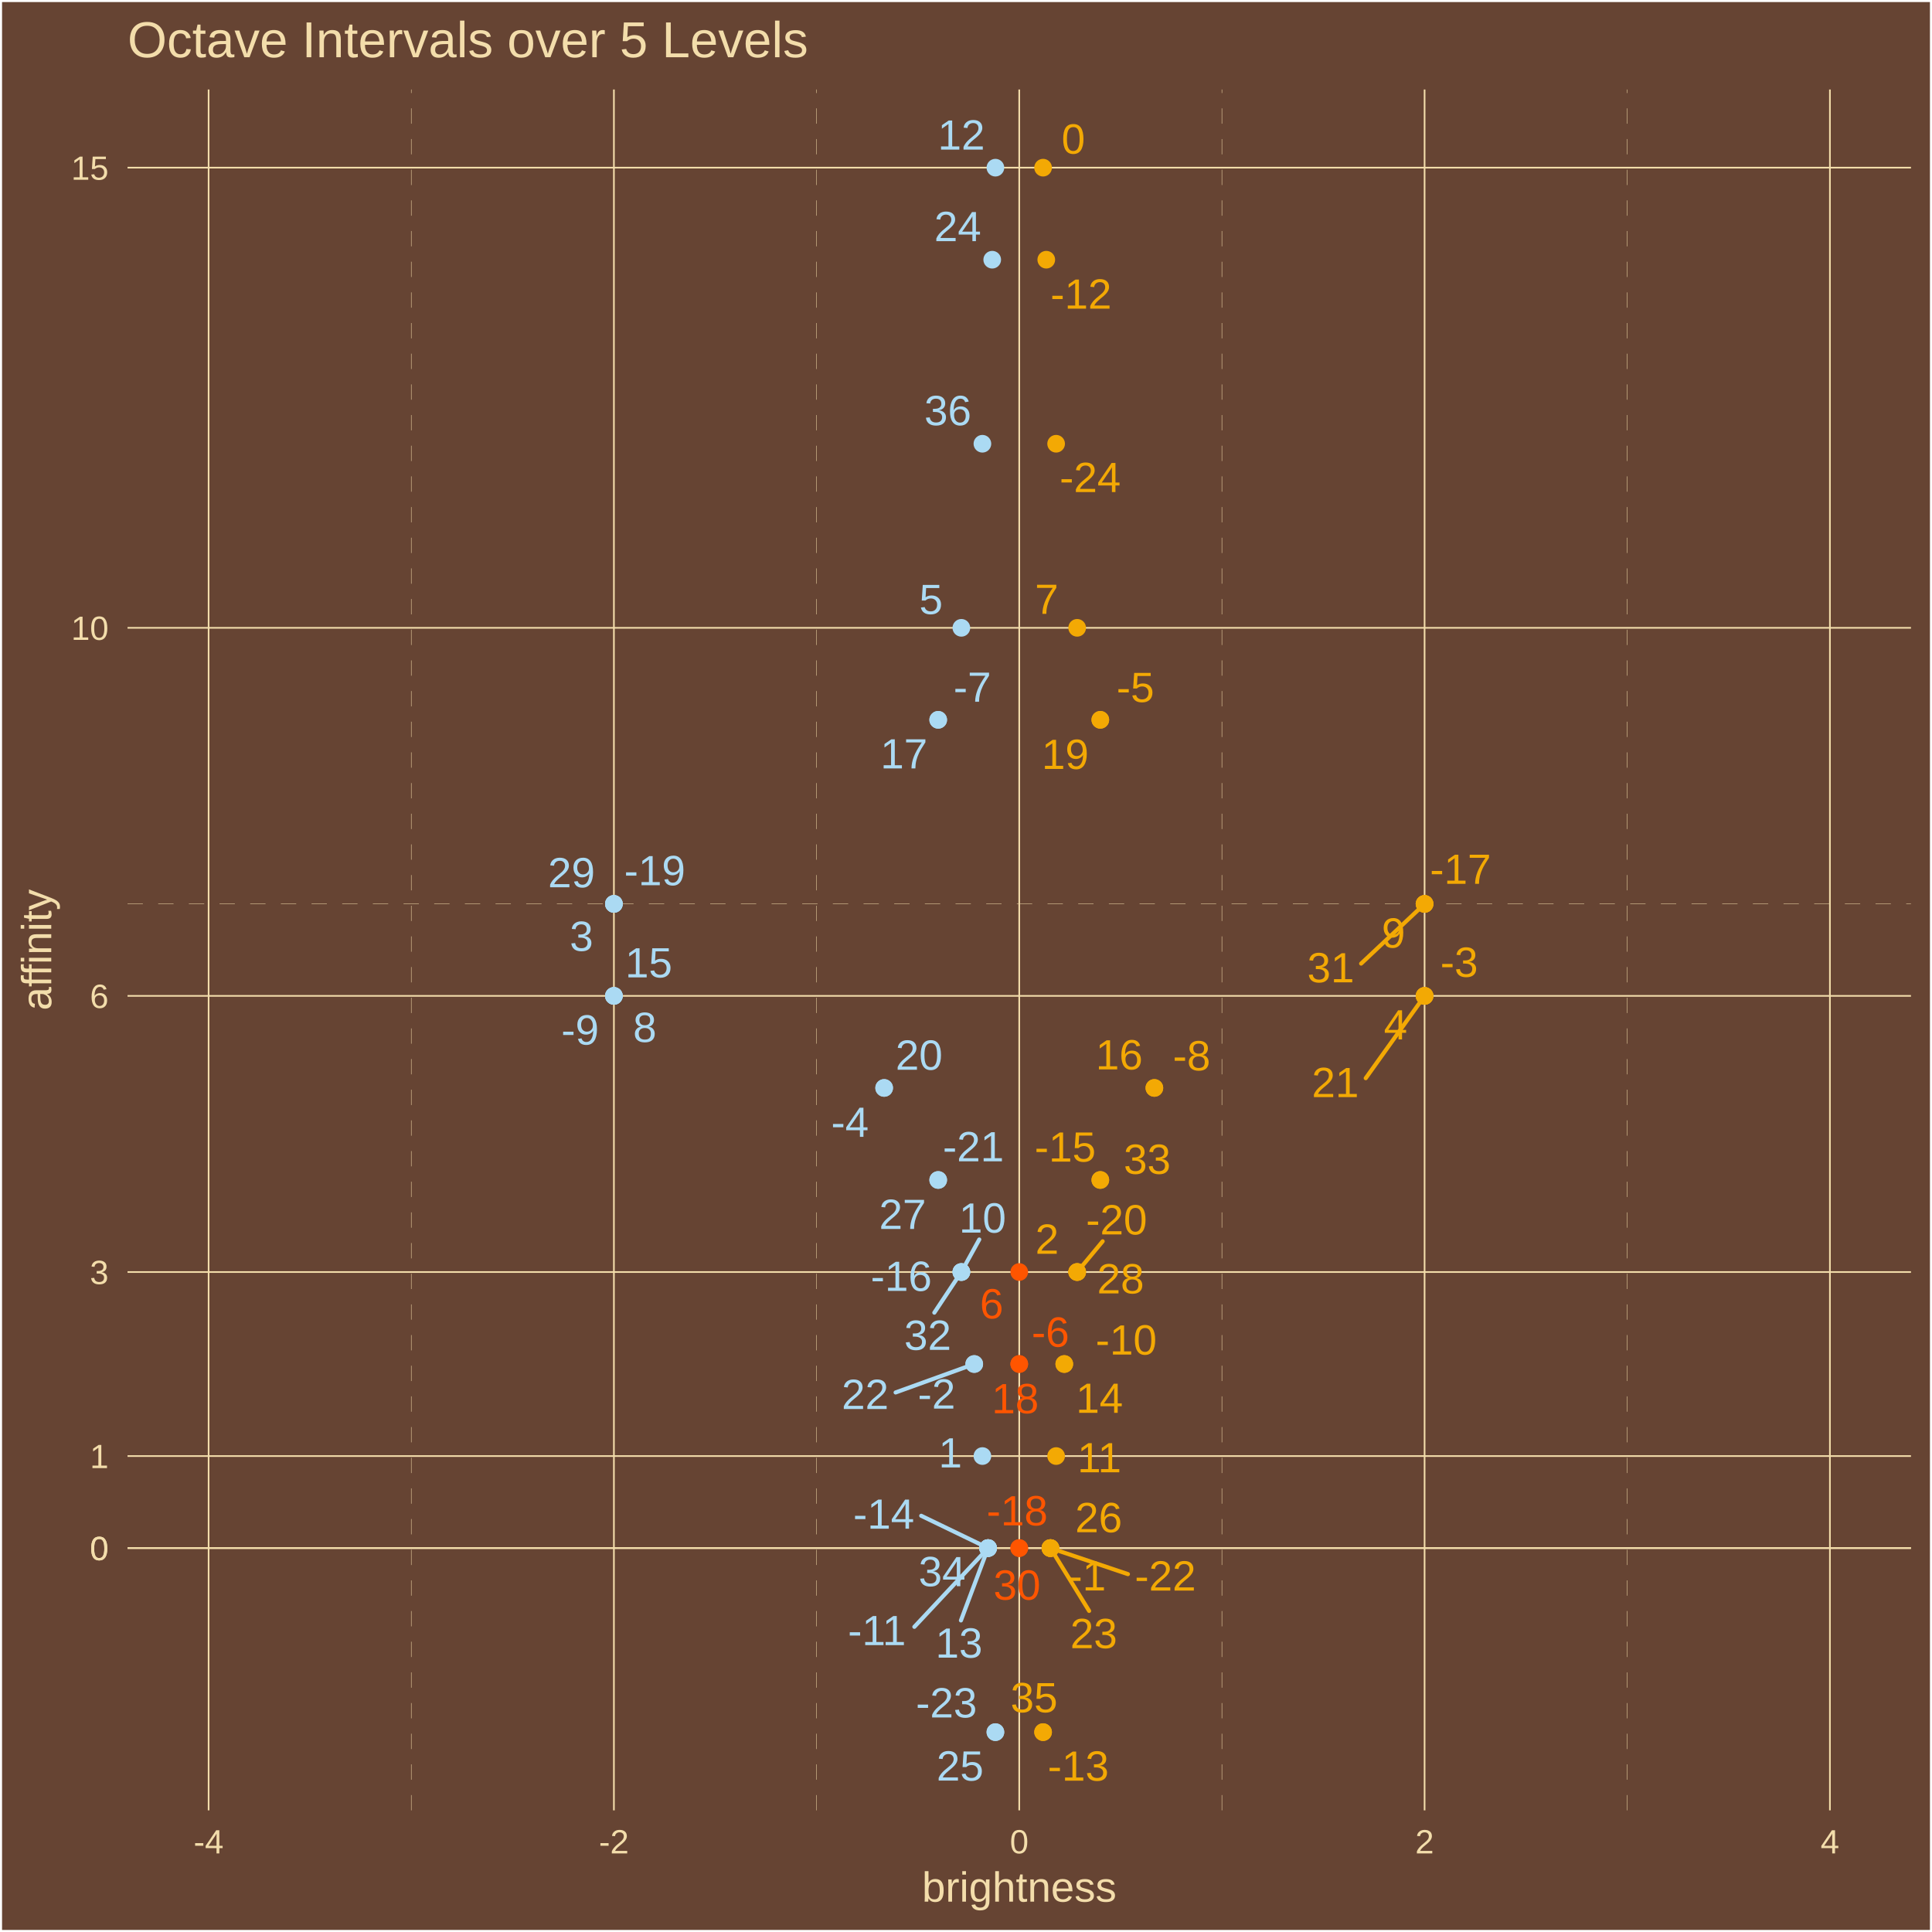
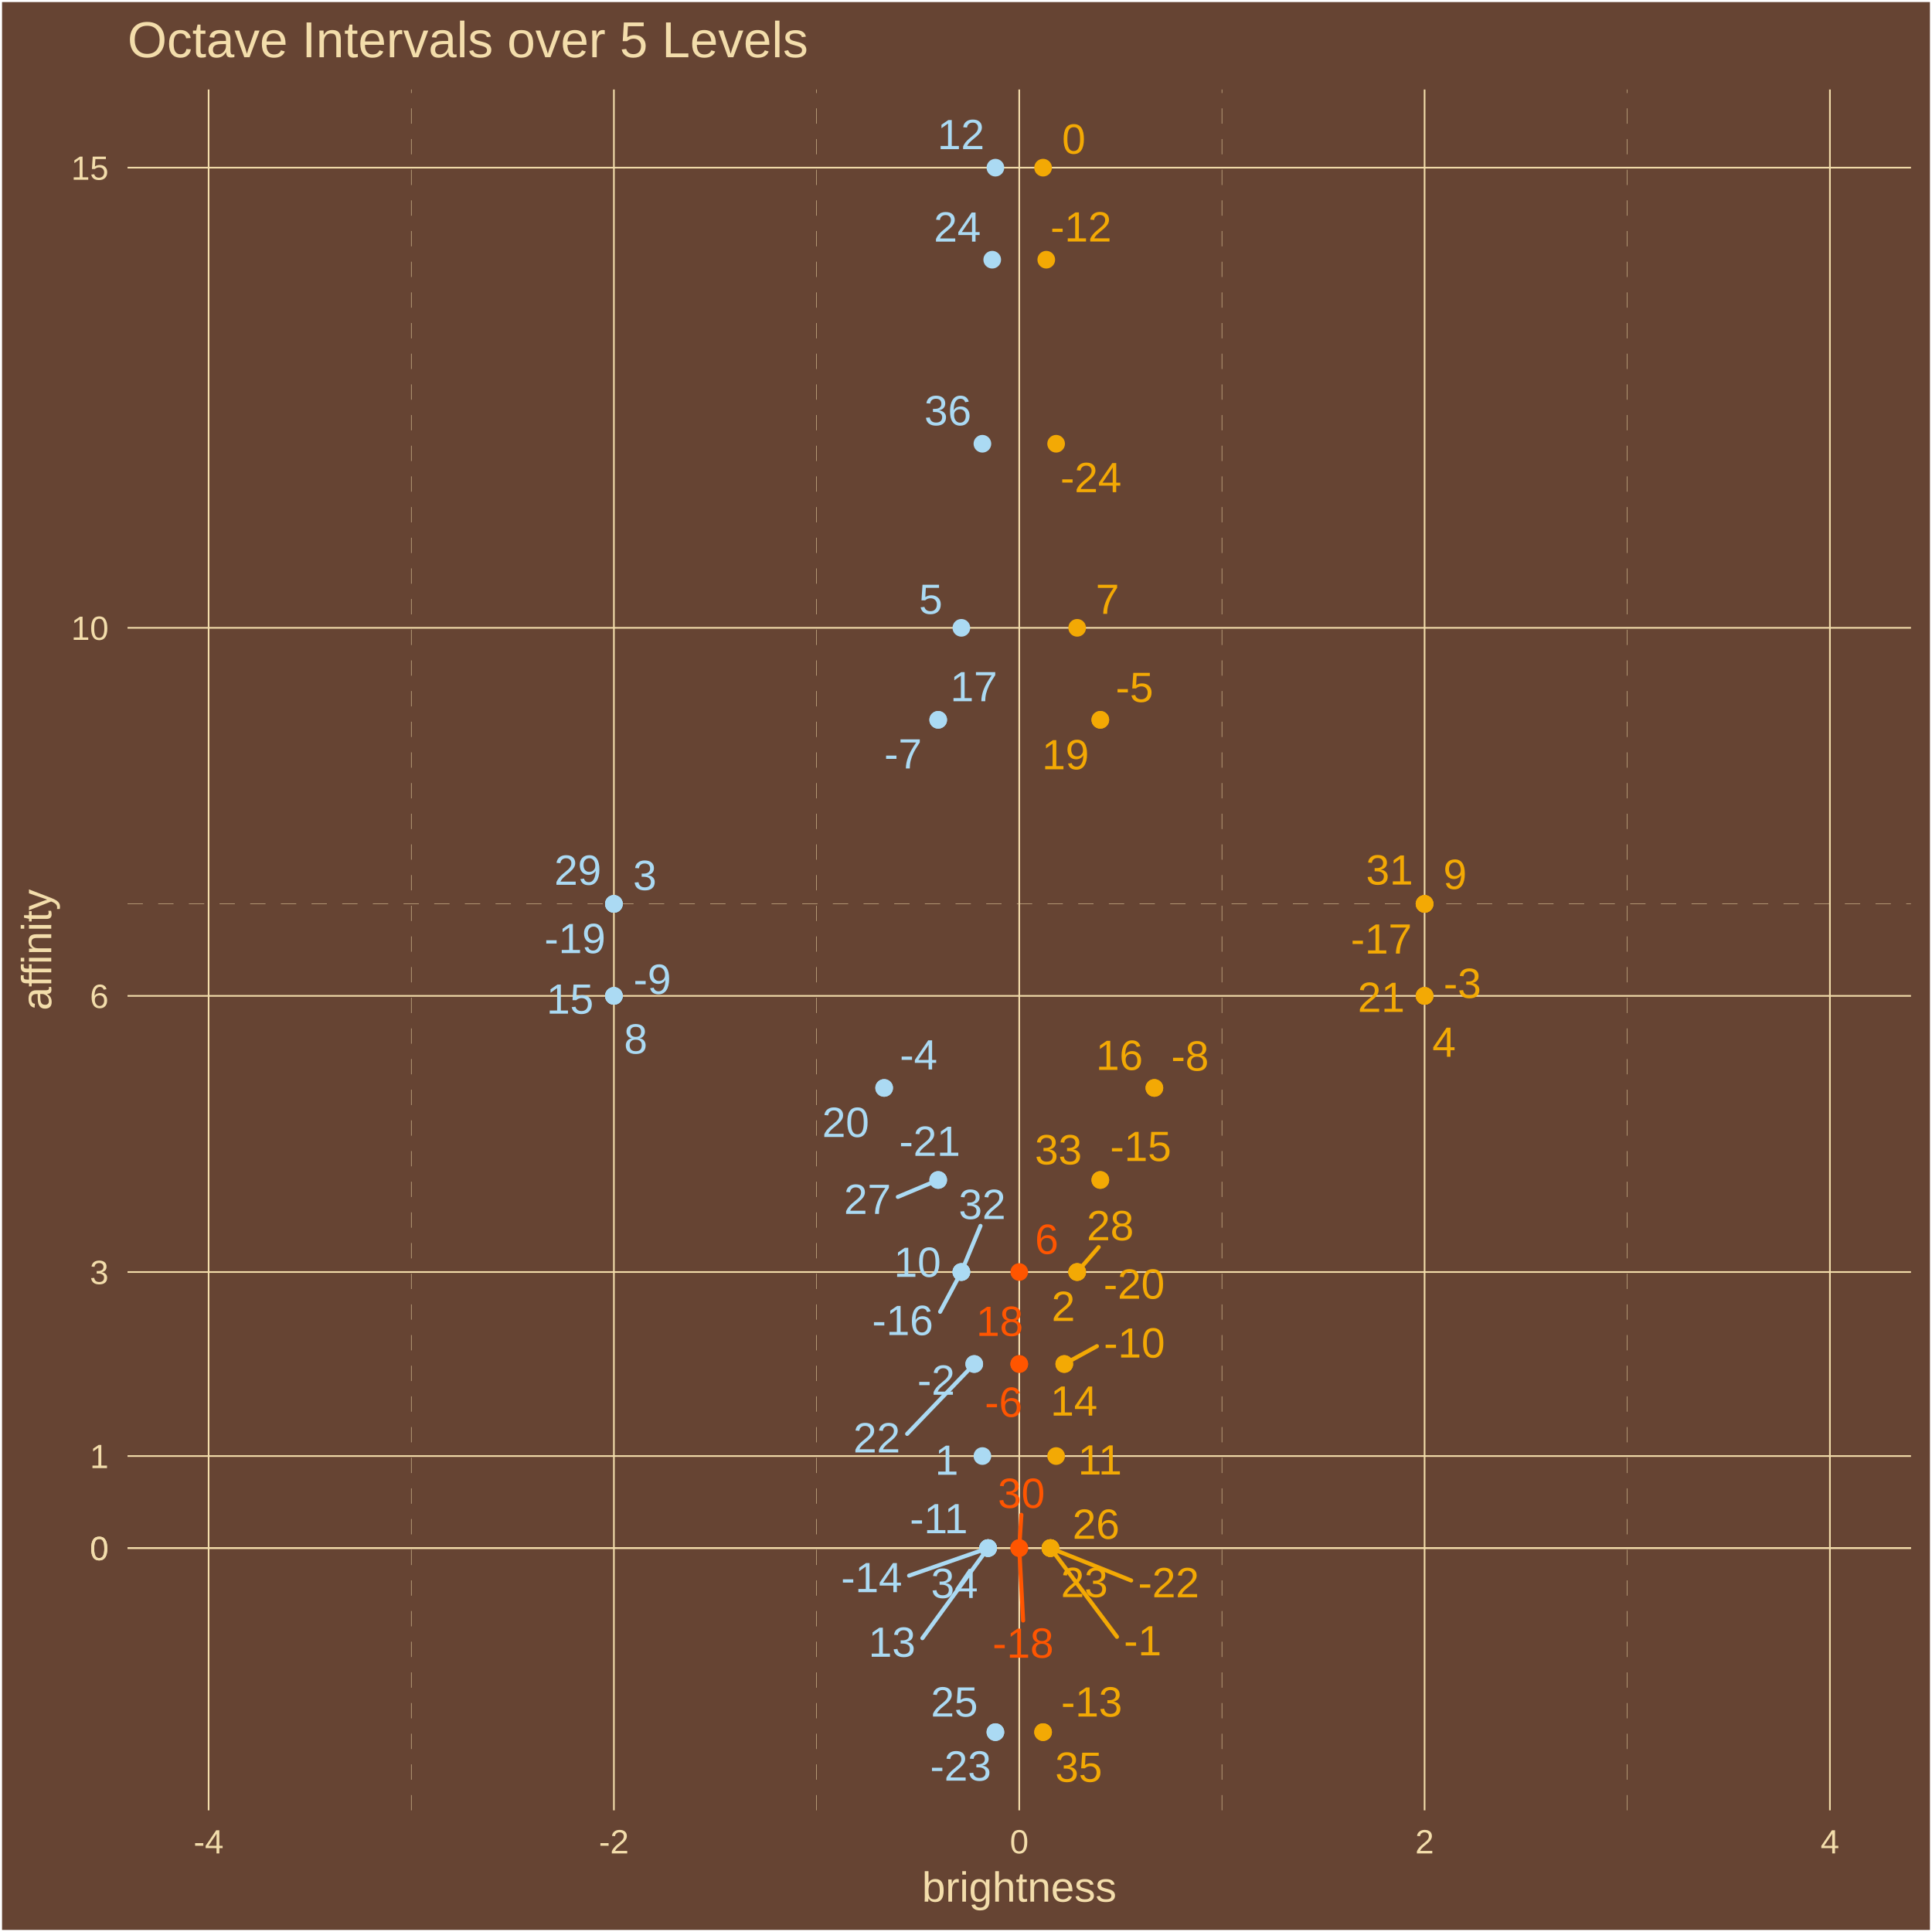
<svg xmlns="http://www.w3.org/2000/svg" class="svglite" width="504.00pt" height="504.00pt" viewBox="0 0 504.00 504.00">
  <defs>
    <style type="text/css">
    .svglite line, .svglite polyline, .svglite polygon, .svglite path, .svglite rect, .svglite circle {
      fill: none;
      stroke: #000000;
      stroke-linecap: round;
      stroke-linejoin: round;
      stroke-miterlimit: 10.00;
    }
    .svglite text {
      white-space: pre;
    }
  </style>
  </defs>
  <rect width="100%" height="100%" style="stroke: none; fill: #664433;" />
  <defs>
    <clipPath id="cpMC4wMHw1MDQuMDB8MC4wMHw1MDQuMDA=">
      <rect x="0.00" y="0.00" width="504.00" height="504.00" />
    </clipPath>
  </defs>
  <g clip-path="url(#cpMC4wMHw1MDQuMDB8MC4wMHw1MDQuMDA=)">
    <rect x="0.00" y="0" width="504.00" height="504.00" style="stroke-width: 1.07; stroke: #FFFFFF; fill: #664433;" />
  </g>
  <defs>
    <clipPath id="cpMzMuMjd8NDk4LjUyfDIzLjM0fDQ3Mi4yNw==">
      <rect x="33.27" y="23.34" width="465.25" height="448.93" />
    </clipPath>
  </defs>
  <g clip-path="url(#cpMzMuMjd8NDk4LjUyfDIzLjM0fDQ3Mi4yNw==)">
    <rect x="33.27" y="23.34" width="465.25" height="448.93" style="stroke-width: 1.07; stroke: none; fill: #664433;" />
    <polyline points="33.27,235.80 498.52,235.80 " style="stroke-width: 0.11; stroke: #F3DDAB; stroke-dasharray: 4.00,4.00; stroke-linecap: butt;" />
    <polyline points="107.29,472.27 107.29,23.34 " style="stroke-width: 0.11; stroke: #F3DDAB; stroke-dasharray: 4.00,4.00; stroke-linecap: butt;" />
    <polyline points="213.02,472.27 213.02,23.34 " style="stroke-width: 0.11; stroke: #F3DDAB; stroke-dasharray: 4.00,4.00; stroke-linecap: butt;" />
    <polyline points="318.76,472.27 318.76,23.34 " style="stroke-width: 0.11; stroke: #F3DDAB; stroke-dasharray: 4.00,4.00; stroke-linecap: butt;" />
    <polyline points="424.50,472.27 424.50,23.34 " style="stroke-width: 0.11; stroke: #F3DDAB; stroke-dasharray: 4.00,4.00; stroke-linecap: butt;" />
    <polyline points="33.27,403.85 498.52,403.85 " style="stroke-width: 0.43; stroke: #F3DDAB; stroke-linecap: butt;" />
    <polyline points="33.27,403.85 498.52,403.85 " style="stroke-width: 0.43; stroke: #F3DDAB; stroke-linecap: butt;" />
    <polyline points="33.27,379.84 498.52,379.84 " style="stroke-width: 0.43; stroke: #F3DDAB; stroke-linecap: butt;" />
    <polyline points="33.27,331.83 498.52,331.83 " style="stroke-width: 0.43; stroke: #F3DDAB; stroke-linecap: butt;" />
    <polyline points="33.27,259.80 498.52,259.80 " style="stroke-width: 0.43; stroke: #F3DDAB; stroke-linecap: butt;" />
    <polyline points="33.27,163.78 498.52,163.78 " style="stroke-width: 0.43; stroke: #F3DDAB; stroke-linecap: butt;" />
    <polyline points="33.27,43.74 498.52,43.74 " style="stroke-width: 0.43; stroke: #F3DDAB; stroke-linecap: butt;" />
    <polyline points="54.42,472.27 54.42,23.34 " style="stroke-width: 0.43; stroke: #F3DDAB; stroke-linecap: butt;" />
    <polyline points="160.15,472.27 160.15,23.34 " style="stroke-width: 0.43; stroke: #F3DDAB; stroke-linecap: butt;" />
    <polyline points="265.89,472.27 265.89,23.34 " style="stroke-width: 0.43; stroke: #F3DDAB; stroke-linecap: butt;" />
    <polyline points="371.63,472.27 371.63,23.34 " style="stroke-width: 0.43; stroke: #F3DDAB; stroke-linecap: butt;" />
    <polyline points="477.37,472.27 477.37,23.34 " style="stroke-width: 0.43; stroke: #F3DDAB; stroke-linecap: butt;" />
    <circle cx="275.51" cy="115.76" r="1.95" style="stroke-width: 0.71; stroke: #F3A904; fill: #F3A904;" />
    <circle cx="259.67" cy="451.86" r="1.95" style="stroke-width: 0.71; stroke: #ABDAF3; fill: #ABDAF3;" />
    <circle cx="274.03" cy="403.85" r="1.95" style="stroke-width: 0.71; stroke: #F3A904; fill: #F3A904;" />
    <circle cx="244.75" cy="307.82" r="1.95" style="stroke-width: 0.71; stroke: #ABDAF3; fill: #ABDAF3;" />
    <circle cx="281.00" cy="331.83" r="1.95" style="stroke-width: 0.71; stroke: #F3A904; fill: #F3A904;" />
    <circle cx="160.15" cy="235.80" r="1.95" style="stroke-width: 0.71; stroke: #ABDAF3; fill: #ABDAF3;" />
    <circle cx="265.89" cy="403.85" r="1.95" style="stroke-width: 0.71; stroke: #FF5500; fill: #FF5500;" />
    <circle cx="371.63" cy="235.80" r="1.95" style="stroke-width: 0.71; stroke: #F3A904; fill: #F3A904;" />
    <circle cx="250.79" cy="331.83" r="1.95" style="stroke-width: 0.71; stroke: #ABDAF3; fill: #ABDAF3;" />
    <circle cx="287.04" cy="307.82" r="1.95" style="stroke-width: 0.71; stroke: #F3A904; fill: #F3A904;" />
    <circle cx="257.76" cy="403.85" r="1.95" style="stroke-width: 0.71; stroke: #ABDAF3; fill: #ABDAF3;" />
    <circle cx="272.11" cy="451.86" r="1.95" style="stroke-width: 0.71; stroke: #F3A904; fill: #F3A904;" />
    <circle cx="272.94" cy="67.75" r="1.95" style="stroke-width: 0.71; stroke: #F3A904; fill: #F3A904;" />
    <circle cx="257.76" cy="403.85" r="1.95" style="stroke-width: 0.71; stroke: #ABDAF3; fill: #ABDAF3;" />
    <circle cx="277.64" cy="355.83" r="1.95" style="stroke-width: 0.71; stroke: #F3A904; fill: #F3A904;" />
    <circle cx="160.15" cy="259.80" r="1.95" style="stroke-width: 0.71; stroke: #ABDAF3; fill: #ABDAF3;" />
    <circle cx="301.14" cy="283.81" r="1.95" style="stroke-width: 0.71; stroke: #F3A904; fill: #F3A904;" />
    <circle cx="244.75" cy="187.78" r="1.95" style="stroke-width: 0.71; stroke: #ABDAF3; fill: #ABDAF3;" />
    <circle cx="265.89" cy="355.83" r="1.95" style="stroke-width: 0.71; stroke: #FF5500; fill: #FF5500;" />
    <circle cx="287.04" cy="187.78" r="1.95" style="stroke-width: 0.71; stroke: #F3A904; fill: #F3A904;" />
    <circle cx="230.65" cy="283.81" r="1.95" style="stroke-width: 0.71; stroke: #ABDAF3; fill: #ABDAF3;" />
    <circle cx="371.63" cy="259.80" r="1.95" style="stroke-width: 0.71; stroke: #F3A904; fill: #F3A904;" />
    <circle cx="254.15" cy="355.83" r="1.95" style="stroke-width: 0.71; stroke: #ABDAF3; fill: #ABDAF3;" />
    <circle cx="274.03" cy="403.85" r="1.95" style="stroke-width: 0.71; stroke: #F3A904; fill: #F3A904;" />
    <circle cx="272.11" cy="43.74" r="1.95" style="stroke-width: 0.71; stroke: #F3A904; fill: #F3A904;" />
    <circle cx="256.28" cy="379.84" r="1.95" style="stroke-width: 0.71; stroke: #ABDAF3; fill: #ABDAF3;" />
    <circle cx="281.00" cy="331.83" r="1.95" style="stroke-width: 0.71; stroke: #F3A904; fill: #F3A904;" />
    <circle cx="160.15" cy="235.80" r="1.95" style="stroke-width: 0.71; stroke: #ABDAF3; fill: #ABDAF3;" />
    <circle cx="371.63" cy="259.80" r="1.95" style="stroke-width: 0.71; stroke: #F3A904; fill: #F3A904;" />
    <circle cx="250.79" cy="163.78" r="1.95" style="stroke-width: 0.71; stroke: #ABDAF3; fill: #ABDAF3;" />
    <circle cx="265.89" cy="331.83" r="1.95" style="stroke-width: 0.71; stroke: #FF5500; fill: #FF5500;" />
    <circle cx="281.00" cy="163.78" r="1.95" style="stroke-width: 0.71; stroke: #F3A904; fill: #F3A904;" />
    <circle cx="160.15" cy="259.80" r="1.95" style="stroke-width: 0.71; stroke: #ABDAF3; fill: #ABDAF3;" />
    <circle cx="371.63" cy="235.80" r="1.95" style="stroke-width: 0.71; stroke: #F3A904; fill: #F3A904;" />
    <circle cx="250.79" cy="331.83" r="1.95" style="stroke-width: 0.71; stroke: #ABDAF3; fill: #ABDAF3;" />
    <circle cx="275.51" cy="379.84" r="1.95" style="stroke-width: 0.71; stroke: #F3A904; fill: #F3A904;" />
    <circle cx="259.67" cy="43.74" r="1.95" style="stroke-width: 0.71; stroke: #ABDAF3; fill: #ABDAF3;" />
    <circle cx="257.76" cy="403.85" r="1.95" style="stroke-width: 0.71; stroke: #ABDAF3; fill: #ABDAF3;" />
    <circle cx="277.64" cy="355.83" r="1.95" style="stroke-width: 0.71; stroke: #F3A904; fill: #F3A904;" />
    <circle cx="160.15" cy="259.80" r="1.95" style="stroke-width: 0.71; stroke: #ABDAF3; fill: #ABDAF3;" />
    <circle cx="301.14" cy="283.81" r="1.95" style="stroke-width: 0.71; stroke: #F3A904; fill: #F3A904;" />
    <circle cx="244.75" cy="187.78" r="1.95" style="stroke-width: 0.71; stroke: #ABDAF3; fill: #ABDAF3;" />
    <circle cx="265.89" cy="355.83" r="1.95" style="stroke-width: 0.71; stroke: #FF5500; fill: #FF5500;" />
    <circle cx="287.04" cy="187.78" r="1.95" style="stroke-width: 0.71; stroke: #F3A904; fill: #F3A904;" />
    <circle cx="230.65" cy="283.81" r="1.95" style="stroke-width: 0.71; stroke: #ABDAF3; fill: #ABDAF3;" />
    <circle cx="371.63" cy="259.80" r="1.95" style="stroke-width: 0.71; stroke: #F3A904; fill: #F3A904;" />
    <circle cx="254.15" cy="355.83" r="1.95" style="stroke-width: 0.71; stroke: #ABDAF3; fill: #ABDAF3;" />
    <circle cx="274.03" cy="403.85" r="1.95" style="stroke-width: 0.71; stroke: #F3A904; fill: #F3A904;" />
    <circle cx="258.84" cy="67.75" r="1.95" style="stroke-width: 0.71; stroke: #ABDAF3; fill: #ABDAF3;" />
    <circle cx="259.67" cy="451.86" r="1.95" style="stroke-width: 0.71; stroke: #ABDAF3; fill: #ABDAF3;" />
    <circle cx="274.03" cy="403.85" r="1.95" style="stroke-width: 0.71; stroke: #F3A904; fill: #F3A904;" />
    <circle cx="244.75" cy="307.82" r="1.95" style="stroke-width: 0.71; stroke: #ABDAF3; fill: #ABDAF3;" />
    <circle cx="281.00" cy="331.83" r="1.95" style="stroke-width: 0.71; stroke: #F3A904; fill: #F3A904;" />
    <circle cx="160.15" cy="235.80" r="1.95" style="stroke-width: 0.71; stroke: #ABDAF3; fill: #ABDAF3;" />
    <circle cx="265.89" cy="403.85" r="1.95" style="stroke-width: 0.71; stroke: #FF5500; fill: #FF5500;" />
    <circle cx="371.63" cy="235.80" r="1.95" style="stroke-width: 0.71; stroke: #F3A904; fill: #F3A904;" />
    <circle cx="250.79" cy="331.83" r="1.95" style="stroke-width: 0.71; stroke: #ABDAF3; fill: #ABDAF3;" />
    <circle cx="287.04" cy="307.82" r="1.95" style="stroke-width: 0.71; stroke: #F3A904; fill: #F3A904;" />
    <circle cx="257.76" cy="403.85" r="1.95" style="stroke-width: 0.71; stroke: #ABDAF3; fill: #ABDAF3;" />
    <circle cx="272.11" cy="451.86" r="1.95" style="stroke-width: 0.71; stroke: #F3A904; fill: #F3A904;" />
    <circle cx="256.28" cy="115.76" r="1.95" style="stroke-width: 0.71; stroke: #ABDAF3; fill: #ABDAF3;" />
-     <line x1="294.24" y1="410.64" x2="275.11" y2="404.21" style="stroke-width: 1.07; stroke: #F3A904;" />
-     <line x1="287.65" y1="323.82" x2="281.71" y2="330.97" style="stroke-width: 1.07; stroke: #F3A904;" />
-     <line x1="240.32" y1="395.42" x2="256.74" y2="403.35" style="stroke-width: 1.07; stroke: #ABDAF3;" />
-     <line x1="238.53" y1="424.39" x2="257.00" y2="404.66" style="stroke-width: 1.07; stroke: #ABDAF3;" />
-     <line x1="255.46" y1="323.35" x2="251.32" y2="330.85" style="stroke-width: 1.07; stroke: #ABDAF3;" />
-     <line x1="250.68" y1="422.72" x2="257.37" y2="404.88" style="stroke-width: 1.07; stroke: #ABDAF3;" />
-     <line x1="356.28" y1="281.26" x2="370.98" y2="260.71" style="stroke-width: 1.07; stroke: #F3A904;" />
-     <line x1="233.64" y1="363.25" x2="253.08" y2="356.22" style="stroke-width: 1.07; stroke: #ABDAF3;" />
-     <line x1="284.12" y1="420.24" x2="274.61" y2="404.79" style="stroke-width: 1.07; stroke: #F3A904;" />
-     <line x1="355.08" y1="251.37" x2="370.82" y2="236.57" style="stroke-width: 1.07; stroke: #F3A904;" />
-     <line x1="243.74" y1="342.43" x2="250.17" y2="332.75" style="stroke-width: 1.07; stroke: #ABDAF3;" />
-     <text x="284.40" y="128.37" text-anchor="middle" style="font-size: 11.04px;fill: #F3A904; font-family: &quot;Arial&quot;;" textLength="15.94px" lengthAdjust="spacingAndGlyphs">-24</text>
-     <text x="246.90" y="448.03" text-anchor="middle" style="font-size: 11.04px;fill: #ABDAF3; font-family: &quot;Arial&quot;;" textLength="15.94px" lengthAdjust="spacingAndGlyphs">-23</text>
-     <text x="304.01" y="414.93" text-anchor="middle" style="font-size: 11.04px;fill: #F3A904; font-family: &quot;Arial&quot;;" textLength="15.94px" lengthAdjust="spacingAndGlyphs">-22</text>
-     <text x="253.92" y="302.95" text-anchor="middle" style="font-size: 11.04px;fill: #ABDAF3; font-family: &quot;Arial&quot;;" textLength="15.94px" lengthAdjust="spacingAndGlyphs">-21</text>
-     <text x="291.27" y="322.02" text-anchor="middle" style="font-size: 11.04px;fill: #F3A904; font-family: &quot;Arial&quot;;" textLength="15.94px" lengthAdjust="spacingAndGlyphs">-20</text>
-     <text x="170.81" y="230.93" text-anchor="middle" style="font-size: 11.04px;fill: #ABDAF3; font-family: &quot;Arial&quot;;" textLength="15.94px" lengthAdjust="spacingAndGlyphs">-19</text>
-     <text x="265.36" y="397.92" text-anchor="middle" style="font-size: 11.04px;fill: #FF5500; font-family: &quot;Arial&quot;;" textLength="15.94px" lengthAdjust="spacingAndGlyphs">-18</text>
-     <text x="381.00" y="230.56" text-anchor="middle" style="font-size: 11.04px;fill: #F3A904; font-family: &quot;Arial&quot;;" textLength="15.94px" lengthAdjust="spacingAndGlyphs">-17</text>
-     <text x="235.12" y="336.76" text-anchor="middle" style="font-size: 11.04px;fill: #ABDAF3; font-family: &quot;Arial&quot;;" textLength="15.94px" lengthAdjust="spacingAndGlyphs">-16</text>
-     <text x="277.88" y="303.03" text-anchor="middle" style="font-size: 11.04px;fill: #F3A904; font-family: &quot;Arial&quot;;" textLength="15.94px" lengthAdjust="spacingAndGlyphs">-15</text>
-     <text x="230.55" y="398.79" text-anchor="middle" style="font-size: 11.04px;fill: #ABDAF3; font-family: &quot;Arial&quot;;" textLength="15.94px" lengthAdjust="spacingAndGlyphs">-14</text>
-     <text x="281.29" y="464.52" text-anchor="middle" style="font-size: 11.04px;fill: #F3A904; font-family: &quot;Arial&quot;;" textLength="15.94px" lengthAdjust="spacingAndGlyphs">-13</text>
-     <text x="282.01" y="80.52" text-anchor="middle" style="font-size: 11.04px;fill: #F3A904; font-family: &quot;Arial&quot;;" textLength="15.94px" lengthAdjust="spacingAndGlyphs">-12</text>
-     <text x="228.76" y="429.17" text-anchor="middle" style="font-size: 11.04px;fill: #ABDAF3; font-family: &quot;Arial&quot;;" textLength="15.94px" lengthAdjust="spacingAndGlyphs">-11</text>
-     <text x="293.79" y="353.36" text-anchor="middle" style="font-size: 11.04px;fill: #F3A904; font-family: &quot;Arial&quot;;" textLength="15.94px" lengthAdjust="spacingAndGlyphs">-10</text>
-     <text x="151.33" y="272.49" text-anchor="middle" style="font-size: 11.04px;fill: #ABDAF3; font-family: &quot;Arial&quot;;" textLength="9.81px" lengthAdjust="spacingAndGlyphs">-9</text>
-     <text x="310.87" y="279.23" text-anchor="middle" style="font-size: 11.04px;fill: #F3A904; font-family: &quot;Arial&quot;;" textLength="9.81px" lengthAdjust="spacingAndGlyphs">-8</text>
-     <text x="253.65" y="183.07" text-anchor="middle" style="font-size: 11.04px;fill: #ABDAF3; font-family: &quot;Arial&quot;;" textLength="9.81px" lengthAdjust="spacingAndGlyphs">-7</text>
-     <text x="274.03" y="351.32" text-anchor="middle" style="font-size: 11.04px;fill: #FF5500; font-family: &quot;Arial&quot;;" textLength="9.81px" lengthAdjust="spacingAndGlyphs">-6</text>
-     <text x="296.18" y="183.13" text-anchor="middle" style="font-size: 11.04px;fill: #F3A904; font-family: &quot;Arial&quot;;" textLength="9.81px" lengthAdjust="spacingAndGlyphs">-5</text>
-     <text x="221.73" y="296.57" text-anchor="middle" style="font-size: 11.04px;fill: #ABDAF3; font-family: &quot;Arial&quot;;" textLength="9.81px" lengthAdjust="spacingAndGlyphs">-4</text>
-     <text x="380.65" y="254.83" text-anchor="middle" style="font-size: 11.04px;fill: #F3A904; font-family: &quot;Arial&quot;;" textLength="9.81px" lengthAdjust="spacingAndGlyphs">-3</text>
-     <text x="244.33" y="367.47" text-anchor="middle" style="font-size: 11.04px;fill: #ABDAF3; font-family: &quot;Arial&quot;;" textLength="9.81px" lengthAdjust="spacingAndGlyphs">-2</text>
-     <text x="283.60" y="414.91" text-anchor="middle" style="font-size: 11.04px;fill: #F3A904; font-family: &quot;Arial&quot;;" textLength="9.81px" lengthAdjust="spacingAndGlyphs">-1</text>
-     <text x="279.99" y="40.08" text-anchor="middle" style="font-size: 11.04px;fill: #F3A904; font-family: &quot;Arial&quot;;" textLength="6.13px" lengthAdjust="spacingAndGlyphs">0</text>
-     <text x="247.91" y="382.81" text-anchor="middle" style="font-size: 11.04px;fill: #ABDAF3; font-family: &quot;Arial&quot;;" textLength="6.13px" lengthAdjust="spacingAndGlyphs">1</text>
-     <text x="273.14" y="327.07" text-anchor="middle" style="font-size: 11.04px;fill: #F3A904; font-family: &quot;Arial&quot;;" textLength="6.13px" lengthAdjust="spacingAndGlyphs">2</text>
-     <text x="151.69" y="248.06" text-anchor="middle" style="font-size: 11.04px;fill: #ABDAF3; font-family: &quot;Arial&quot;;" textLength="6.13px" lengthAdjust="spacingAndGlyphs">3</text>
-     <text x="364.07" y="271.15" text-anchor="middle" style="font-size: 11.04px;fill: #F3A904; font-family: &quot;Arial&quot;;" textLength="6.13px" lengthAdjust="spacingAndGlyphs">4</text>
-     <text x="242.87" y="160.18" text-anchor="middle" style="font-size: 11.04px;fill: #ABDAF3; font-family: &quot;Arial&quot;;" textLength="6.13px" lengthAdjust="spacingAndGlyphs">5</text>
-     <text x="258.68" y="343.94" text-anchor="middle" style="font-size: 11.04px;fill: #FF5500; font-family: &quot;Arial&quot;;" textLength="6.13px" lengthAdjust="spacingAndGlyphs">6</text>
-     <text x="273.04" y="160.14" text-anchor="middle" style="font-size: 11.04px;fill: #F3A904; font-family: &quot;Arial&quot;;" textLength="6.13px" lengthAdjust="spacingAndGlyphs">7</text>
-     <text x="168.21" y="271.82" text-anchor="middle" style="font-size: 11.04px;fill: #ABDAF3; font-family: &quot;Arial&quot;;" textLength="6.13px" lengthAdjust="spacingAndGlyphs">8</text>
-     <text x="363.51" y="247.21" text-anchor="middle" style="font-size: 11.04px;fill: #F3A904; font-family: &quot;Arial&quot;;" textLength="6.13px" lengthAdjust="spacingAndGlyphs">9</text>
-     <text x="256.31" y="321.55" text-anchor="middle" style="font-size: 11.04px;fill: #ABDAF3; font-family: &quot;Arial&quot;;" textLength="12.27px" lengthAdjust="spacingAndGlyphs">10</text>
-     <text x="286.79" y="384.07" text-anchor="middle" style="font-size: 11.04px;fill: #F3A904; font-family: &quot;Arial&quot;;" textLength="12.27px" lengthAdjust="spacingAndGlyphs">11</text>
-     <text x="250.79" y="39.02" text-anchor="middle" style="font-size: 11.04px;fill: #ABDAF3; font-family: &quot;Arial&quot;;" textLength="12.27px" lengthAdjust="spacingAndGlyphs">12</text>
-     <text x="250.17" y="432.43" text-anchor="middle" style="font-size: 11.04px;fill: #ABDAF3; font-family: &quot;Arial&quot;;" textLength="12.27px" lengthAdjust="spacingAndGlyphs">13</text>
-     <text x="286.82" y="368.57" text-anchor="middle" style="font-size: 11.04px;fill: #F3A904; font-family: &quot;Arial&quot;;" textLength="12.27px" lengthAdjust="spacingAndGlyphs">14</text>
-     <text x="169.23" y="254.97" text-anchor="middle" style="font-size: 11.04px;fill: #ABDAF3; font-family: &quot;Arial&quot;;" textLength="12.27px" lengthAdjust="spacingAndGlyphs">15</text>
-     <text x="291.97" y="278.98" text-anchor="middle" style="font-size: 11.04px;fill: #F3A904; font-family: &quot;Arial&quot;;" textLength="12.27px" lengthAdjust="spacingAndGlyphs">16</text>
-     <text x="235.81" y="200.45" text-anchor="middle" style="font-size: 11.04px;fill: #ABDAF3; font-family: &quot;Arial&quot;;" textLength="12.27px" lengthAdjust="spacingAndGlyphs">17</text>
-     <text x="264.85" y="368.67" text-anchor="middle" style="font-size: 11.04px;fill: #FF5500; font-family: &quot;Arial&quot;;" textLength="12.27px" lengthAdjust="spacingAndGlyphs">18</text>
-     <text x="277.88" y="200.59" text-anchor="middle" style="font-size: 11.04px;fill: #F3A904; font-family: &quot;Arial&quot;;" textLength="12.27px" lengthAdjust="spacingAndGlyphs">19</text>
-     <text x="239.75" y="279.06" text-anchor="middle" style="font-size: 11.04px;fill: #ABDAF3; font-family: &quot;Arial&quot;;" textLength="12.27px" lengthAdjust="spacingAndGlyphs">20</text>
-     <text x="348.34" y="286.20" text-anchor="middle" style="font-size: 11.04px;fill: #F3A904; font-family: &quot;Arial&quot;;" textLength="12.27px" lengthAdjust="spacingAndGlyphs">21</text>
-     <text x="225.70" y="367.57" text-anchor="middle" style="font-size: 11.04px;fill: #ABDAF3; font-family: &quot;Arial&quot;;" textLength="12.27px" lengthAdjust="spacingAndGlyphs">22</text>
-     <text x="285.32" y="429.95" text-anchor="middle" style="font-size: 11.04px;fill: #F3A904; font-family: &quot;Arial&quot;;" textLength="12.27px" lengthAdjust="spacingAndGlyphs">23</text>
-     <text x="249.84" y="62.91" text-anchor="middle" style="font-size: 11.04px;fill: #ABDAF3; font-family: &quot;Arial&quot;;" textLength="12.27px" lengthAdjust="spacingAndGlyphs">24</text>
-     <text x="250.45" y="464.50" text-anchor="middle" style="font-size: 11.04px;fill: #ABDAF3; font-family: &quot;Arial&quot;;" textLength="12.27px" lengthAdjust="spacingAndGlyphs">25</text>
-     <text x="286.60" y="399.71" text-anchor="middle" style="font-size: 11.04px;fill: #F3A904; font-family: &quot;Arial&quot;;" textLength="12.27px" lengthAdjust="spacingAndGlyphs">26</text>
-     <text x="235.46" y="320.59" text-anchor="middle" style="font-size: 11.04px;fill: #ABDAF3; font-family: &quot;Arial&quot;;" textLength="12.27px" lengthAdjust="spacingAndGlyphs">27</text>
-     <text x="292.33" y="337.41" text-anchor="middle" style="font-size: 11.04px;fill: #F3A904; font-family: &quot;Arial&quot;;" textLength="12.27px" lengthAdjust="spacingAndGlyphs">28</text>
-     <text x="149.08" y="231.47" text-anchor="middle" style="font-size: 11.04px;fill: #ABDAF3; font-family: &quot;Arial&quot;;" textLength="12.27px" lengthAdjust="spacingAndGlyphs">29</text>
-     <text x="265.30" y="417.31" text-anchor="middle" style="font-size: 11.04px;fill: #FF5500; font-family: &quot;Arial&quot;;" textLength="12.27px" lengthAdjust="spacingAndGlyphs">30</text>
-     <text x="347.15" y="256.26" text-anchor="middle" style="font-size: 11.04px;fill: #F3A904; font-family: &quot;Arial&quot;;" textLength="12.27px" lengthAdjust="spacingAndGlyphs">31</text>
-     <text x="242.02" y="352.14" text-anchor="middle" style="font-size: 11.04px;fill: #ABDAF3; font-family: &quot;Arial&quot;;" textLength="12.27px" lengthAdjust="spacingAndGlyphs">32</text>
-     <text x="299.27" y="306.23" text-anchor="middle" style="font-size: 11.04px;fill: #F3A904; font-family: &quot;Arial&quot;;" textLength="12.27px" lengthAdjust="spacingAndGlyphs">33</text>
-     <text x="245.77" y="413.79" text-anchor="middle" style="font-size: 11.04px;fill: #ABDAF3; font-family: &quot;Arial&quot;;" textLength="12.27px" lengthAdjust="spacingAndGlyphs">34</text>
-     <text x="269.75" y="446.68" text-anchor="middle" style="font-size: 11.04px;fill: #F3A904; font-family: &quot;Arial&quot;;" textLength="12.27px" lengthAdjust="spacingAndGlyphs">35</text>
-     <text x="247.26" y="110.92" text-anchor="middle" style="font-size: 11.04px;fill: #ABDAF3; font-family: &quot;Arial&quot;;" textLength="12.27px" lengthAdjust="spacingAndGlyphs">36</text>
+     <line x1="295.08" y1="412.30" x2="275.08" y2="404.27" style="stroke-width: 1.07; stroke: #F3A904;" />
+     <line x1="266.90" y1="422.74" x2="265.95" y2="404.95" style="stroke-width: 1.07; stroke: #FF5500;" />
+     <line x1="245.25" y1="342.20" x2="250.27" y2="332.80" style="stroke-width: 1.07; stroke: #ABDAF3;" />
+     <line x1="237.16" y1="411.03" x2="256.69" y2="404.22" style="stroke-width: 1.07; stroke: #ABDAF3;" />
+     <line x1="286.15" y1="351.18" x2="278.64" y2="355.29" style="stroke-width: 1.07; stroke: #F3A904;" />
+     <line x1="291.38" y1="426.99" x2="274.70" y2="404.74" style="stroke-width: 1.07; stroke: #F3A904;" />
+     <line x1="240.63" y1="427.35" x2="257.10" y2="404.75" style="stroke-width: 1.07; stroke: #ABDAF3;" />
+     <line x1="236.65" y1="374.05" x2="253.37" y2="356.64" style="stroke-width: 1.07; stroke: #ABDAF3;" />
+     <line x1="234.23" y1="312.23" x2="243.70" y2="308.26" style="stroke-width: 1.07; stroke: #ABDAF3;" />
+     <line x1="286.60" y1="325.35" x2="281.73" y2="330.98" style="stroke-width: 1.07; stroke: #F3A904;" />
+     <line x1="266.44" y1="395.17" x2="265.96" y2="402.75" style="stroke-width: 1.07; stroke: #FF5500;" />
+     <line x1="255.78" y1="319.80" x2="251.21" y2="330.80" style="stroke-width: 1.07; stroke: #ABDAF3;" />
+     <text x="284.60" y="128.40" text-anchor="middle" style="font-size: 11.04px;fill: #F3A904; font-family: &quot;Arial&quot;;" textLength="15.94px" lengthAdjust="spacingAndGlyphs">-24</text>
+     <text x="250.62" y="464.51" text-anchor="middle" style="font-size: 11.04px;fill: #ABDAF3; font-family: &quot;Arial&quot;;" textLength="15.94px" lengthAdjust="spacingAndGlyphs">-23</text>
+     <text x="304.86" y="416.68" text-anchor="middle" style="font-size: 11.04px;fill: #F3A904; font-family: &quot;Arial&quot;;" textLength="15.94px" lengthAdjust="spacingAndGlyphs">-22</text>
+     <text x="242.54" y="301.52" text-anchor="middle" style="font-size: 11.04px;fill: #ABDAF3; font-family: &quot;Arial&quot;;" textLength="15.94px" lengthAdjust="spacingAndGlyphs">-21</text>
+     <text x="295.85" y="338.79" text-anchor="middle" style="font-size: 11.04px;fill: #F3A904; font-family: &quot;Arial&quot;;" textLength="15.94px" lengthAdjust="spacingAndGlyphs">-20</text>
+     <text x="150.00" y="248.64" text-anchor="middle" style="font-size: 11.04px;fill: #ABDAF3; font-family: &quot;Arial&quot;;" textLength="15.94px" lengthAdjust="spacingAndGlyphs">-19</text>
+     <text x="266.90" y="432.45" text-anchor="middle" style="font-size: 11.04px;fill: #FF5500; font-family: &quot;Arial&quot;;" textLength="15.94px" lengthAdjust="spacingAndGlyphs">-18</text>
+     <text x="360.34" y="248.76" text-anchor="middle" style="font-size: 11.04px;fill: #F3A904; font-family: &quot;Arial&quot;;" textLength="15.94px" lengthAdjust="spacingAndGlyphs">-17</text>
+     <text x="235.48" y="348.27" text-anchor="middle" style="font-size: 11.04px;fill: #ABDAF3; font-family: &quot;Arial&quot;;" textLength="15.94px" lengthAdjust="spacingAndGlyphs">-16</text>
+     <text x="297.57" y="302.87" text-anchor="middle" style="font-size: 11.04px;fill: #F3A904; font-family: &quot;Arial&quot;;" textLength="15.94px" lengthAdjust="spacingAndGlyphs">-15</text>
+     <text x="227.38" y="415.34" text-anchor="middle" style="font-size: 11.04px;fill: #ABDAF3; font-family: &quot;Arial&quot;;" textLength="15.94px" lengthAdjust="spacingAndGlyphs">-14</text>
+     <text x="284.79" y="447.80" text-anchor="middle" style="font-size: 11.04px;fill: #F3A904; font-family: &quot;Arial&quot;;" textLength="15.94px" lengthAdjust="spacingAndGlyphs">-13</text>
+     <text x="282.00" y="63.01" text-anchor="middle" style="font-size: 11.04px;fill: #F3A904; font-family: &quot;Arial&quot;;" textLength="15.94px" lengthAdjust="spacingAndGlyphs">-12</text>
+     <text x="244.91" y="399.98" text-anchor="middle" style="font-size: 11.04px;fill: #ABDAF3; font-family: &quot;Arial&quot;;" textLength="15.94px" lengthAdjust="spacingAndGlyphs">-11</text>
+     <text x="295.92" y="354.15" text-anchor="middle" style="font-size: 11.04px;fill: #F3A904; font-family: &quot;Arial&quot;;" textLength="15.94px" lengthAdjust="spacingAndGlyphs">-10</text>
+     <text x="170.16" y="259.27" text-anchor="middle" style="font-size: 11.04px;fill: #ABDAF3; font-family: &quot;Arial&quot;;" textLength="9.81px" lengthAdjust="spacingAndGlyphs">-9</text>
+     <text x="310.44" y="279.30" text-anchor="middle" style="font-size: 11.04px;fill: #F3A904; font-family: &quot;Arial&quot;;" textLength="9.81px" lengthAdjust="spacingAndGlyphs">-8</text>
+     <text x="235.58" y="200.48" text-anchor="middle" style="font-size: 11.04px;fill: #ABDAF3; font-family: &quot;Arial&quot;;" textLength="9.81px" lengthAdjust="spacingAndGlyphs">-7</text>
+     <text x="261.81" y="369.61" text-anchor="middle" style="font-size: 11.04px;fill: #FF5500; font-family: &quot;Arial&quot;;" textLength="9.81px" lengthAdjust="spacingAndGlyphs">-6</text>
+     <text x="295.95" y="183.12" text-anchor="middle" style="font-size: 11.04px;fill: #F3A904; font-family: &quot;Arial&quot;;" textLength="9.81px" lengthAdjust="spacingAndGlyphs">-5</text>
+     <text x="239.64" y="278.99" text-anchor="middle" style="font-size: 11.04px;fill: #ABDAF3; font-family: &quot;Arial&quot;;" textLength="9.81px" lengthAdjust="spacingAndGlyphs">-4</text>
+     <text x="381.49" y="260.33" text-anchor="middle" style="font-size: 11.04px;fill: #F3A904; font-family: &quot;Arial&quot;;" textLength="9.81px" lengthAdjust="spacingAndGlyphs">-3</text>
+     <text x="244.22" y="363.85" text-anchor="middle" style="font-size: 11.04px;fill: #ABDAF3; font-family: &quot;Arial&quot;;" textLength="9.81px" lengthAdjust="spacingAndGlyphs">-2</text>
+     <text x="298.09" y="431.83" text-anchor="middle" style="font-size: 11.04px;fill: #F3A904; font-family: &quot;Arial&quot;;" textLength="9.81px" lengthAdjust="spacingAndGlyphs">-1</text>
+     <text x="280.11" y="40.09" text-anchor="middle" style="font-size: 11.04px;fill: #F3A904; font-family: &quot;Arial&quot;;" textLength="6.13px" lengthAdjust="spacingAndGlyphs">0</text>
+     <text x="246.97" y="384.72" text-anchor="middle" style="font-size: 11.04px;fill: #ABDAF3; font-family: &quot;Arial&quot;;" textLength="6.13px" lengthAdjust="spacingAndGlyphs">1</text>
+     <text x="277.39" y="344.60" text-anchor="middle" style="font-size: 11.04px;fill: #F3A904; font-family: &quot;Arial&quot;;" textLength="6.13px" lengthAdjust="spacingAndGlyphs">2</text>
+     <text x="168.21" y="232.18" text-anchor="middle" style="font-size: 11.04px;fill: #ABDAF3; font-family: &quot;Arial&quot;;" textLength="6.13px" lengthAdjust="spacingAndGlyphs">3</text>
+     <text x="376.71" y="275.68" text-anchor="middle" style="font-size: 11.04px;fill: #F3A904; font-family: &quot;Arial&quot;;" textLength="6.13px" lengthAdjust="spacingAndGlyphs">4</text>
+     <text x="242.80" y="160.13" text-anchor="middle" style="font-size: 11.04px;fill: #ABDAF3; font-family: &quot;Arial&quot;;" textLength="6.13px" lengthAdjust="spacingAndGlyphs">5</text>
+     <text x="273.05" y="327.11" text-anchor="middle" style="font-size: 11.04px;fill: #FF5500; font-family: &quot;Arial&quot;;" textLength="6.13px" lengthAdjust="spacingAndGlyphs">6</text>
+     <text x="288.90" y="160.14" text-anchor="middle" style="font-size: 11.04px;fill: #F3A904; font-family: &quot;Arial&quot;;" textLength="6.13px" lengthAdjust="spacingAndGlyphs">7</text>
+     <text x="165.84" y="274.85" text-anchor="middle" style="font-size: 11.04px;fill: #ABDAF3; font-family: &quot;Arial&quot;;" textLength="6.13px" lengthAdjust="spacingAndGlyphs">8</text>
+     <text x="379.57" y="231.91" text-anchor="middle" style="font-size: 11.04px;fill: #F3A904; font-family: &quot;Arial&quot;;" textLength="6.13px" lengthAdjust="spacingAndGlyphs">9</text>
+     <text x="239.33" y="333.09" text-anchor="middle" style="font-size: 11.04px;fill: #ABDAF3; font-family: &quot;Arial&quot;;" textLength="12.27px" lengthAdjust="spacingAndGlyphs">10</text>
+     <text x="286.94" y="384.65" text-anchor="middle" style="font-size: 11.04px;fill: #F3A904; font-family: &quot;Arial&quot;;" textLength="12.27px" lengthAdjust="spacingAndGlyphs">11</text>
+     <text x="250.68" y="38.91" text-anchor="middle" style="font-size: 11.04px;fill: #ABDAF3; font-family: &quot;Arial&quot;;" textLength="12.27px" lengthAdjust="spacingAndGlyphs">12</text>
+     <text x="232.70" y="432.20" text-anchor="middle" style="font-size: 11.04px;fill: #ABDAF3; font-family: &quot;Arial&quot;;" textLength="12.27px" lengthAdjust="spacingAndGlyphs">13</text>
+     <text x="280.17" y="369.29" text-anchor="middle" style="font-size: 11.04px;fill: #F3A904; font-family: &quot;Arial&quot;;" textLength="12.27px" lengthAdjust="spacingAndGlyphs">14</text>
+     <text x="148.70" y="264.44" text-anchor="middle" style="font-size: 11.04px;fill: #ABDAF3; font-family: &quot;Arial&quot;;" textLength="12.27px" lengthAdjust="spacingAndGlyphs">15</text>
+     <text x="292.02" y="279.11" text-anchor="middle" style="font-size: 11.04px;fill: #F3A904; font-family: &quot;Arial&quot;;" textLength="12.27px" lengthAdjust="spacingAndGlyphs">16</text>
+     <text x="254.03" y="182.94" text-anchor="middle" style="font-size: 11.04px;fill: #ABDAF3; font-family: &quot;Arial&quot;;" textLength="12.27px" lengthAdjust="spacingAndGlyphs">17</text>
+     <text x="260.79" y="348.50" text-anchor="middle" style="font-size: 11.04px;fill: #FF5500; font-family: &quot;Arial&quot;;" textLength="12.27px" lengthAdjust="spacingAndGlyphs">18</text>
+     <text x="277.95" y="200.68" text-anchor="middle" style="font-size: 11.04px;fill: #F3A904; font-family: &quot;Arial&quot;;" textLength="12.27px" lengthAdjust="spacingAndGlyphs">19</text>
+     <text x="220.61" y="296.60" text-anchor="middle" style="font-size: 11.04px;fill: #ABDAF3; font-family: &quot;Arial&quot;;" textLength="12.27px" lengthAdjust="spacingAndGlyphs">20</text>
+     <text x="360.32" y="263.98" text-anchor="middle" style="font-size: 11.04px;fill: #F3A904; font-family: &quot;Arial&quot;;" textLength="12.27px" lengthAdjust="spacingAndGlyphs">21</text>
+     <text x="228.72" y="378.90" text-anchor="middle" style="font-size: 11.04px;fill: #ABDAF3; font-family: &quot;Arial&quot;;" textLength="12.27px" lengthAdjust="spacingAndGlyphs">22</text>
+     <text x="282.88" y="416.63" text-anchor="middle" style="font-size: 11.04px;fill: #F3A904; font-family: &quot;Arial&quot;;" textLength="12.27px" lengthAdjust="spacingAndGlyphs">23</text>
+     <text x="249.74" y="63.03" text-anchor="middle" style="font-size: 11.04px;fill: #ABDAF3; font-family: &quot;Arial&quot;;" textLength="12.27px" lengthAdjust="spacingAndGlyphs">24</text>
+     <text x="248.96" y="447.80" text-anchor="middle" style="font-size: 11.04px;fill: #ABDAF3; font-family: &quot;Arial&quot;;" textLength="12.27px" lengthAdjust="spacingAndGlyphs">25</text>
+     <text x="285.92" y="401.43" text-anchor="middle" style="font-size: 11.04px;fill: #F3A904; font-family: &quot;Arial&quot;;" textLength="12.27px" lengthAdjust="spacingAndGlyphs">26</text>
+     <text x="226.30" y="316.67" text-anchor="middle" style="font-size: 11.04px;fill: #ABDAF3; font-family: &quot;Arial&quot;;" textLength="12.27px" lengthAdjust="spacingAndGlyphs">27</text>
+     <text x="289.64" y="323.55" text-anchor="middle" style="font-size: 11.04px;fill: #F3A904; font-family: &quot;Arial&quot;;" textLength="12.27px" lengthAdjust="spacingAndGlyphs">28</text>
+     <text x="150.73" y="230.81" text-anchor="middle" style="font-size: 11.04px;fill: #ABDAF3; font-family: &quot;Arial&quot;;" textLength="12.27px" lengthAdjust="spacingAndGlyphs">29</text>
+     <text x="266.44" y="393.37" text-anchor="middle" style="font-size: 11.04px;fill: #FF5500; font-family: &quot;Arial&quot;;" textLength="12.27px" lengthAdjust="spacingAndGlyphs">30</text>
+     <text x="362.49" y="230.75" text-anchor="middle" style="font-size: 11.04px;fill: #F3A904; font-family: &quot;Arial&quot;;" textLength="12.27px" lengthAdjust="spacingAndGlyphs">31</text>
+     <text x="256.23" y="318.00" text-anchor="middle" style="font-size: 11.04px;fill: #ABDAF3; font-family: &quot;Arial&quot;;" textLength="12.27px" lengthAdjust="spacingAndGlyphs">32</text>
+     <text x="276.10" y="303.74" text-anchor="middle" style="font-size: 11.04px;fill: #F3A904; font-family: &quot;Arial&quot;;" textLength="12.27px" lengthAdjust="spacingAndGlyphs">33</text>
+     <text x="249.00" y="416.87" text-anchor="middle" style="font-size: 11.04px;fill: #ABDAF3; font-family: &quot;Arial&quot;;" textLength="12.27px" lengthAdjust="spacingAndGlyphs">34</text>
+     <text x="281.39" y="464.82" text-anchor="middle" style="font-size: 11.04px;fill: #F3A904; font-family: &quot;Arial&quot;;" textLength="12.27px" lengthAdjust="spacingAndGlyphs">35</text>
+     <text x="247.27" y="110.94" text-anchor="middle" style="font-size: 11.04px;fill: #ABDAF3; font-family: &quot;Arial&quot;;" textLength="12.27px" lengthAdjust="spacingAndGlyphs">36</text>
  </g>
  <g clip-path="url(#cpMC4wMHw1MDQuMDB8MC4wMHw1MDQuMDA=)">
    <text x="28.34" y="407.00" text-anchor="end" style="font-size: 8.80px;fill: #F3DDAB; font-family: &quot;Arial&quot;;" textLength="4.90px" lengthAdjust="spacingAndGlyphs">0</text>
    <text x="28.34" y="407.00" text-anchor="end" style="font-size: 8.80px;fill: #F3DDAB; font-family: &quot;Arial&quot;;" textLength="4.90px" lengthAdjust="spacingAndGlyphs">0</text>
    <text x="28.34" y="382.99" text-anchor="end" style="font-size: 8.80px;fill: #F3DDAB; font-family: &quot;Arial&quot;;" textLength="4.90px" lengthAdjust="spacingAndGlyphs">1</text>
    <text x="28.34" y="334.98" text-anchor="end" style="font-size: 8.80px;fill: #F3DDAB; font-family: &quot;Arial&quot;;" textLength="4.90px" lengthAdjust="spacingAndGlyphs">3</text>
    <text x="28.34" y="262.96" text-anchor="end" style="font-size: 8.80px;fill: #F3DDAB; font-family: &quot;Arial&quot;;" textLength="4.90px" lengthAdjust="spacingAndGlyphs">6</text>
    <text x="28.34" y="166.93" text-anchor="end" style="font-size: 8.80px;fill: #F3DDAB; font-family: &quot;Arial&quot;;" textLength="9.79px" lengthAdjust="spacingAndGlyphs">10</text>
    <text x="28.34" y="46.90" text-anchor="end" style="font-size: 8.80px;fill: #F3DDAB; font-family: &quot;Arial&quot;;" textLength="9.79px" lengthAdjust="spacingAndGlyphs">15</text>
    <text x="54.42" y="483.50" text-anchor="middle" style="font-size: 8.80px;fill: #F3DDAB; font-family: &quot;Arial&quot;;" textLength="7.83px" lengthAdjust="spacingAndGlyphs">-4</text>
    <text x="160.15" y="483.50" text-anchor="middle" style="font-size: 8.80px;fill: #F3DDAB; font-family: &quot;Arial&quot;;" textLength="7.83px" lengthAdjust="spacingAndGlyphs">-2</text>
    <text x="265.89" y="483.50" text-anchor="middle" style="font-size: 8.80px;fill: #F3DDAB; font-family: &quot;Arial&quot;;" textLength="4.90px" lengthAdjust="spacingAndGlyphs">0</text>
    <text x="371.63" y="483.50" text-anchor="middle" style="font-size: 8.80px;fill: #F3DDAB; font-family: &quot;Arial&quot;;" textLength="4.90px" lengthAdjust="spacingAndGlyphs">2</text>
    <text x="477.37" y="483.50" text-anchor="middle" style="font-size: 8.80px;fill: #F3DDAB; font-family: &quot;Arial&quot;;" textLength="4.90px" lengthAdjust="spacingAndGlyphs">4</text>
    <text x="265.89" y="496.09" text-anchor="middle" style="font-size: 11.00px;fill: #F3DDAB; font-family: &quot;Arial&quot;;" textLength="50.76px" lengthAdjust="spacingAndGlyphs">brightness</text>
    <text transform="translate(13.37,247.80) rotate(-90)" text-anchor="middle" style="font-size: 11.00px;fill: #F3DDAB; font-family: &quot;Arial&quot;;" textLength="31.78px" lengthAdjust="spacingAndGlyphs">affinity</text>
    <text x="33.27" y="14.94" style="font-size: 13.20px;fill: #F3DDAB; font-family: &quot;Arial&quot;;" textLength="177.43px" lengthAdjust="spacingAndGlyphs">Octave Intervals over 5 Levels</text>
  </g>
</svg>
